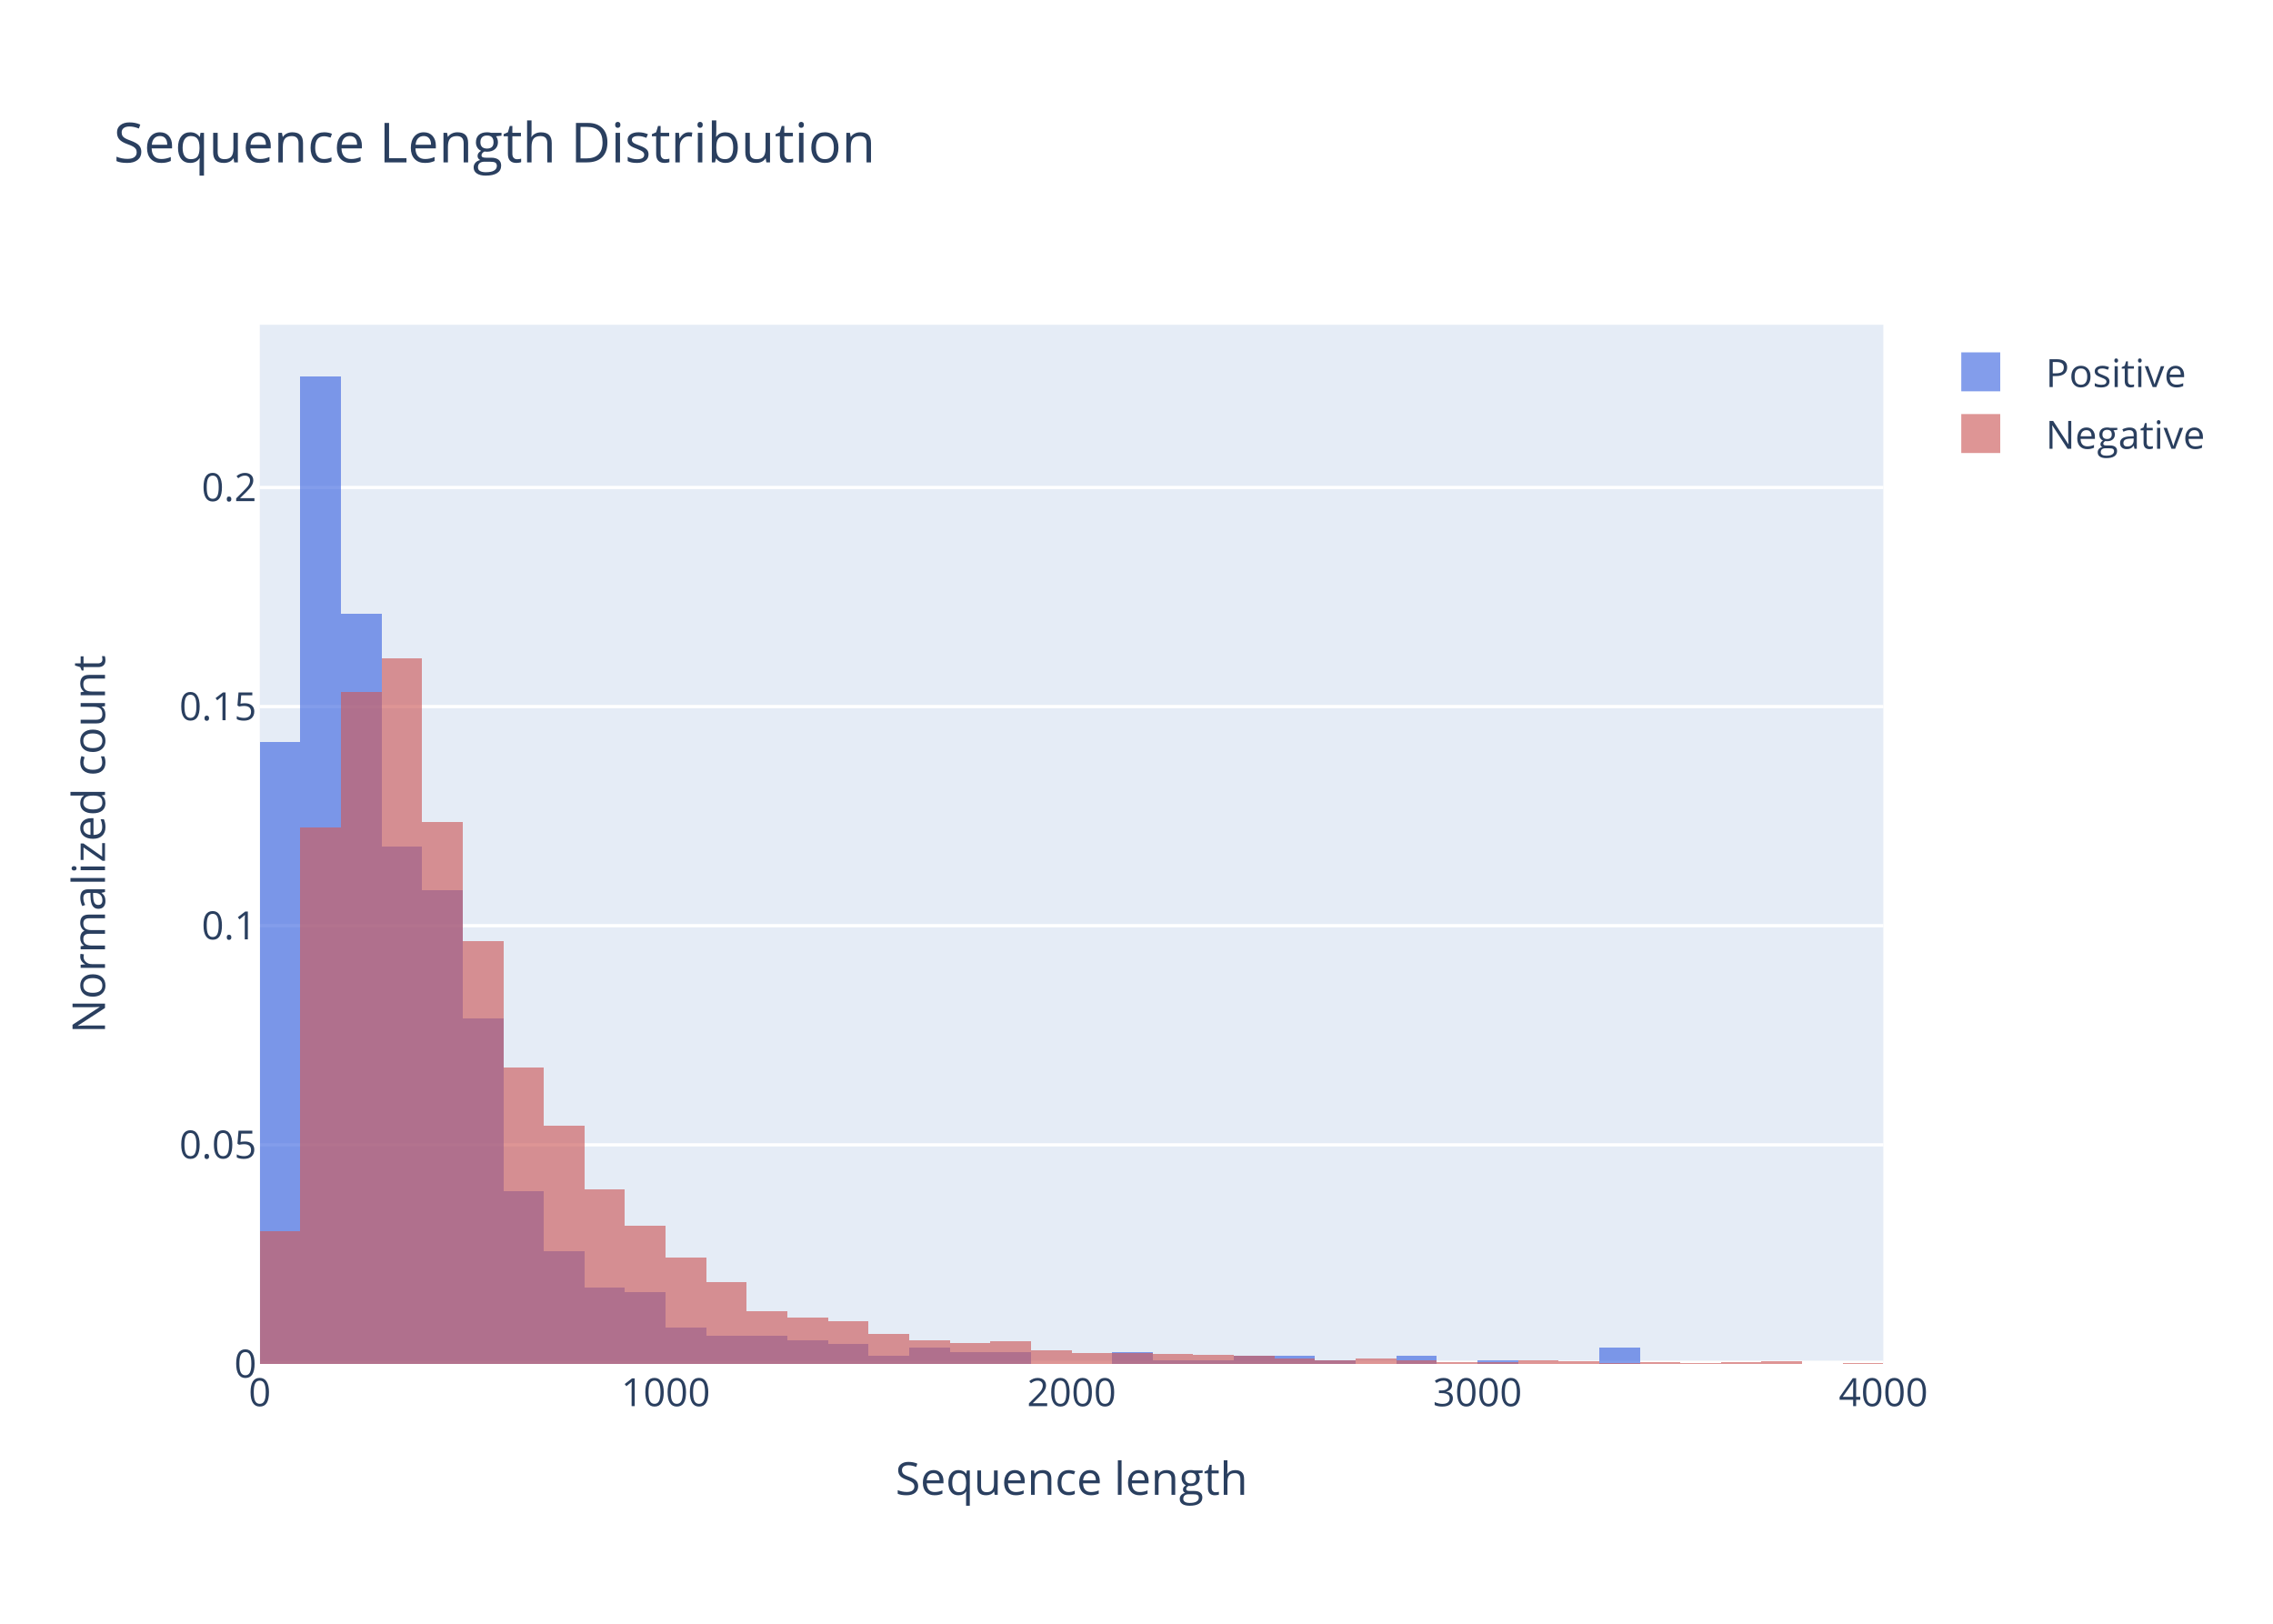
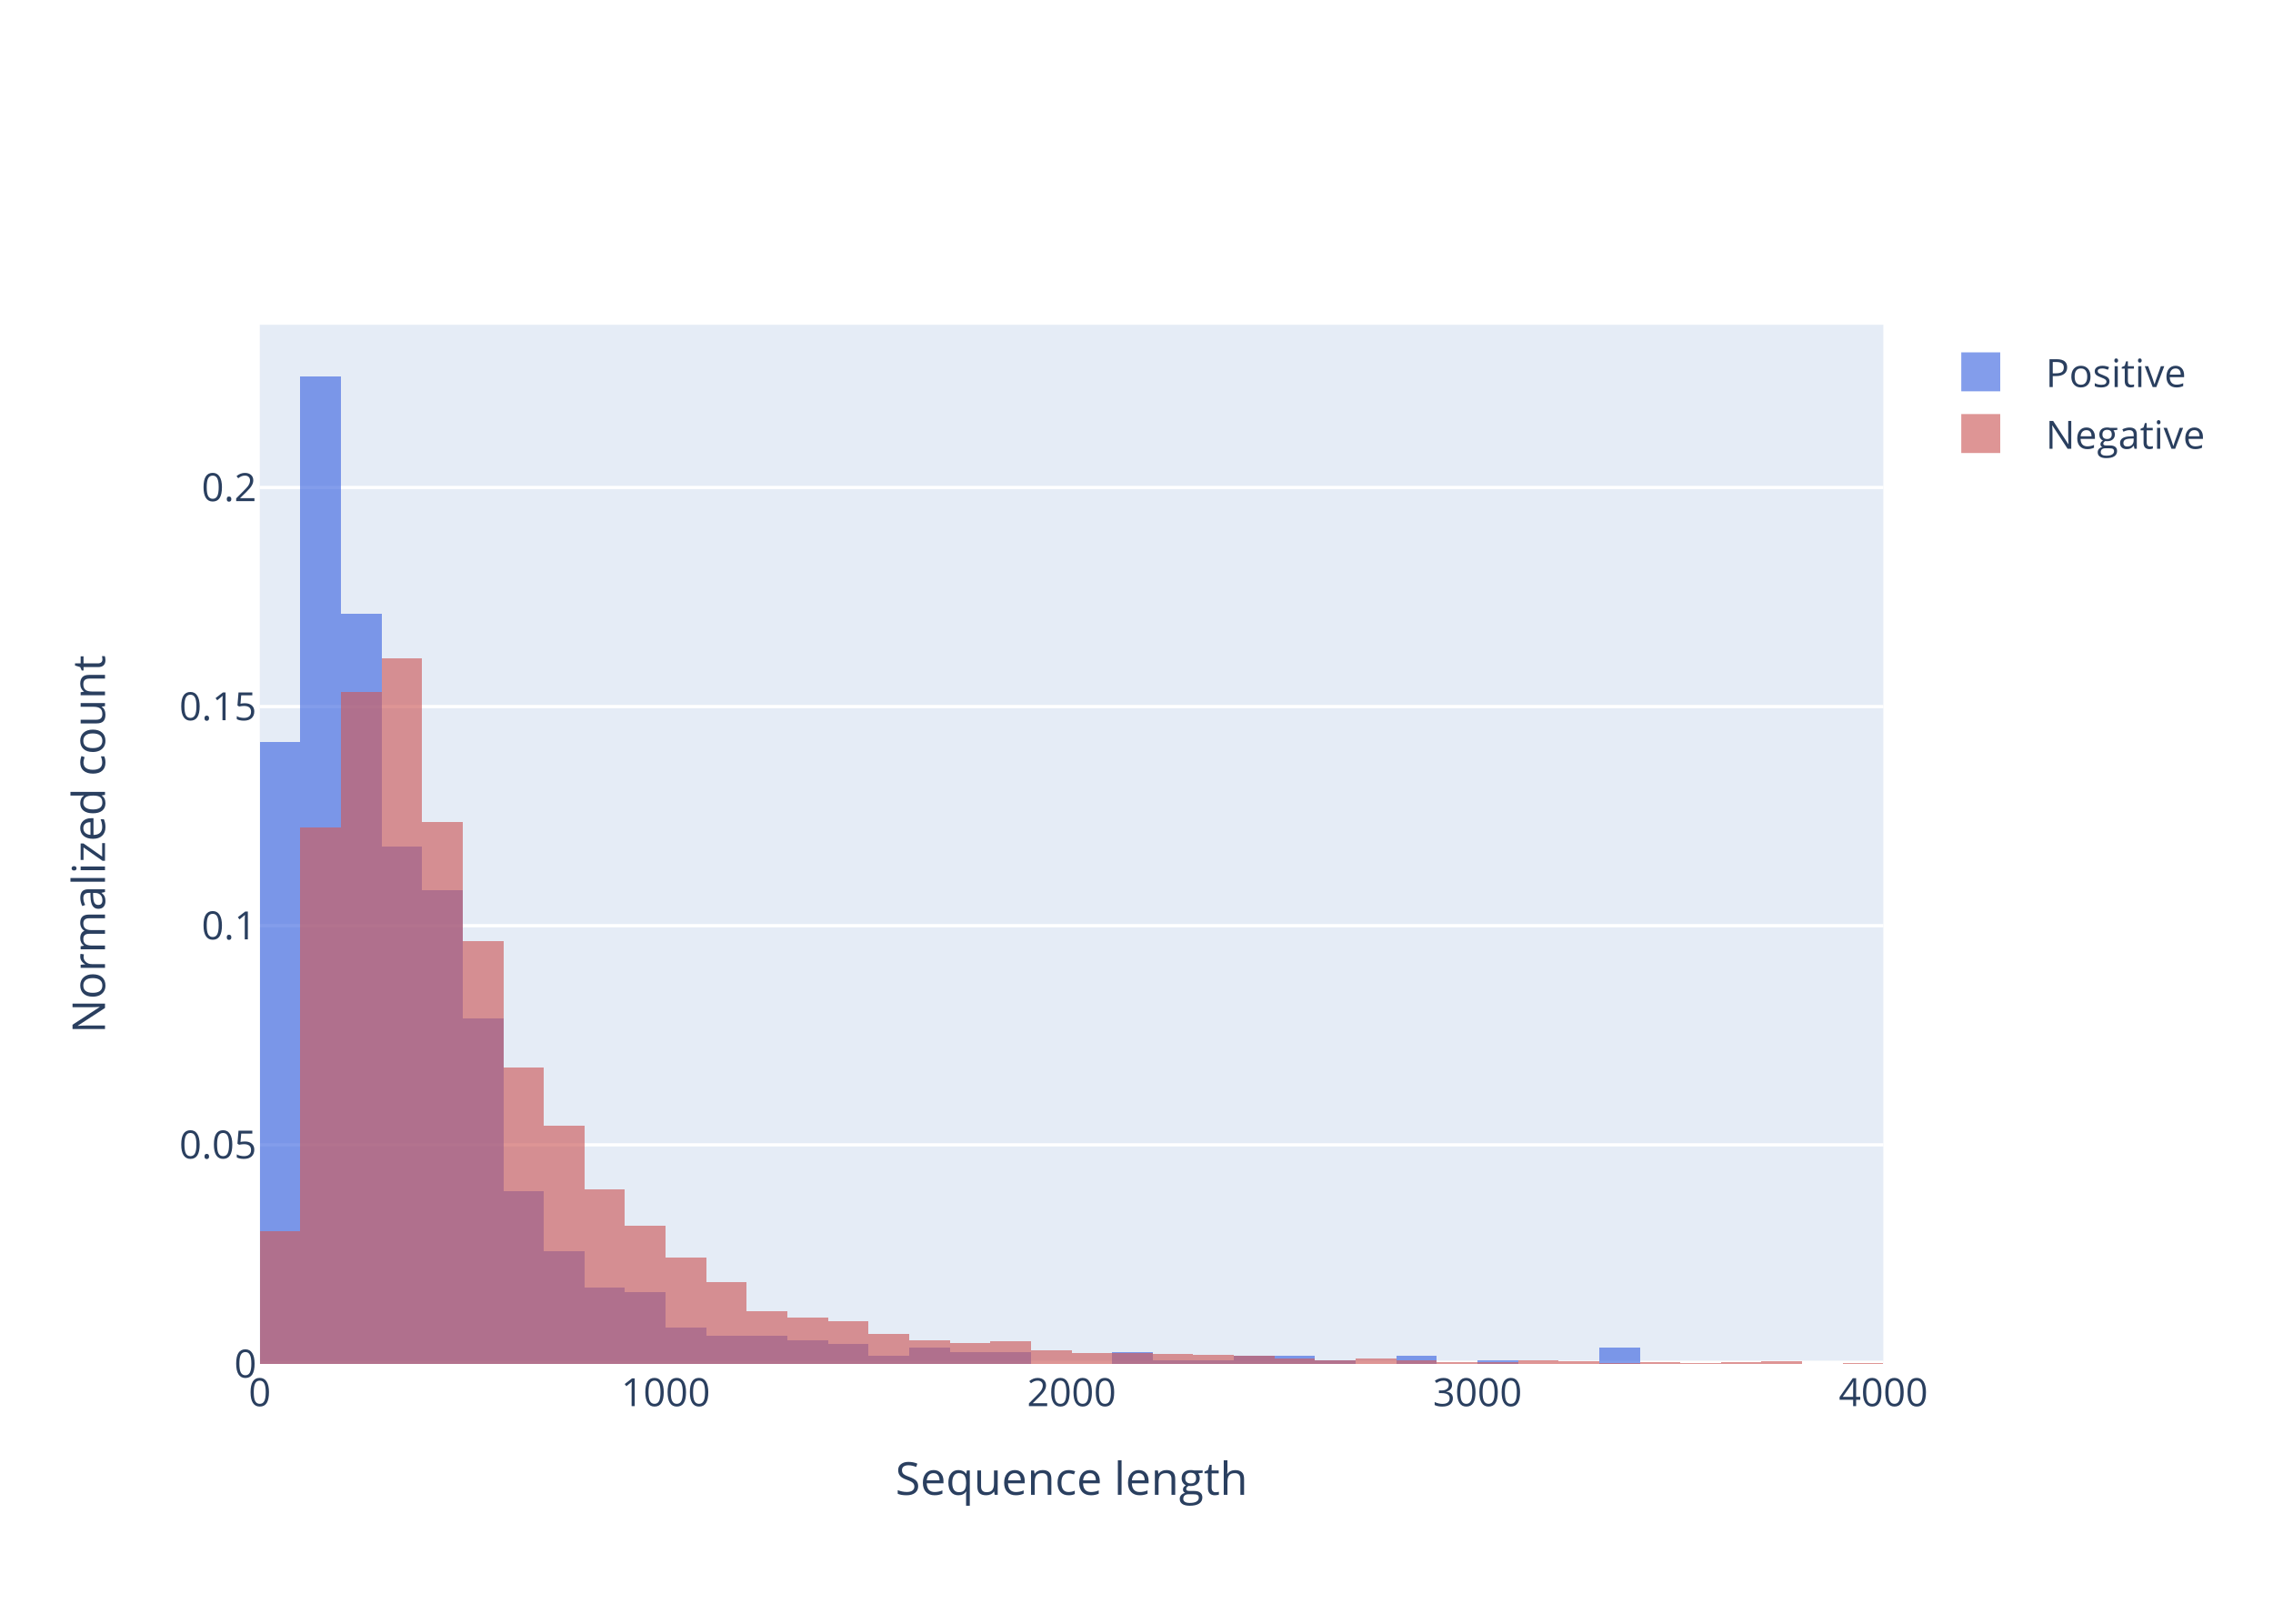
<svg xmlns="http://www.w3.org/2000/svg" class="main-svg" width="700" height="500" style="" viewBox="0 0 700 500">
  <rect x="0" y="0" width="700" height="500" style="fill: rgb(255, 255, 255); fill-opacity: 1;" />
-   <defs id="defs-8fdbcb">
+   <defs id="defs-4a69ff">
    <g class="clips">
-       <clipPath id="clip8fdbcbxyplot" class="plotclip">
+       <clipPath id="clip4a69ffxyplot" class="plotclip">
        <rect width="500" height="320" />
      </clipPath>
-       <clipPath class="axesclip" id="clip8fdbcbx">
+       <clipPath class="axesclip" id="clip4a69ffx">
        <rect x="80" y="0" width="500" height="500" />
      </clipPath>
-       <clipPath class="axesclip" id="clip8fdbcby">
+       <clipPath class="axesclip" id="clip4a69ffy">
        <rect x="0" y="100" width="700" height="320" />
      </clipPath>
-       <clipPath class="axesclip" id="clip8fdbcbxy">
+       <clipPath class="axesclip" id="clip4a69ffxy">
        <rect x="80" y="100" width="500" height="320" />
      </clipPath>
    </g>
    <g class="gradients" />
    <g class="patterns" />
  </defs>
  <g class="bglayer">
    <rect class="bg" x="80" y="100" width="500" height="320" style="fill: rgb(229, 236, 246); fill-opacity: 1; stroke-width: 0;" />
  </g>
  <g class="layer-below">
    <g class="imagelayer" />
    <g class="shapelayer" />
  </g>
  <g class="cartesianlayer">
    <g class="subplot xy">
      <g class="layer-subplot">
        <g class="shapelayer" />
        <g class="imagelayer" />
      </g>
      <g class="minor-gridlayer">
        <g class="x" />
        <g class="y" />
      </g>
      <g class="gridlayer">
        <g class="x" />
        <g class="y">
          <path class="ygrid crisp" transform="translate(0,352.53)" d="M80,0h500" style="stroke: rgb(255, 255, 255); stroke-opacity: 1; stroke-width: 1px;" />
          <path class="ygrid crisp" transform="translate(0,285.05)" d="M80,0h500" style="stroke: rgb(255, 255, 255); stroke-opacity: 1; stroke-width: 1px;" />
          <path class="ygrid crisp" transform="translate(0,217.58)" d="M80,0h500" style="stroke: rgb(255, 255, 255); stroke-opacity: 1; stroke-width: 1px;" />
          <path class="ygrid crisp" transform="translate(0,150.11)" d="M80,0h500" style="stroke: rgb(255, 255, 255); stroke-opacity: 1; stroke-width: 1px;" />
        </g>
      </g>
      <g class="zerolinelayer">
        <path class="yzl zl crisp" transform="translate(0,420)" d="M80,0h500" style="stroke: rgb(255, 255, 255); stroke-opacity: 1; stroke-width: 2px;" />
      </g>
      <g class="layer-between">
        <g class="shapelayer" />
        <g class="imagelayer" />
      </g>
      <path class="xlines-below" />
      <path class="ylines-below" />
      <g class="overlines-below" />
      <g class="xaxislayer-below" />
      <g class="yaxislayer-below" />
      <g class="overaxes-below" />
      <g class="overplot">
-         <g class="xy" transform="translate(80,100)" clip-path="url(#clip8fdbcbxyplot)">
+         <g class="xy" transform="translate(80,100)" clip-path="url(#clip4a69ffxyplot)">
          <g class="barlayer mlayer">
            <g class="trace bars" shape-rendering="crispEdges" style="opacity: 0.65;">
              <g class="points">
                <g class="point">
                  <path d="M0,320V128.46H12.5V320Z" style="vector-effect: none; opacity: 1; stroke-width: 0px; fill: rgb(65, 105, 225); fill-opacity: 1;" />
                </g>
                <g class="point">
                  <path d="M12.5,320V16H25V320Z" style="vector-effect: none; opacity: 1; stroke-width: 0px; fill: rgb(65, 105, 225); fill-opacity: 1;" />
                </g>
                <g class="point">
                  <path d="M25,320V88.91H37.5V320Z" style="vector-effect: none; opacity: 1; stroke-width: 0px; fill: rgb(65, 105, 225); fill-opacity: 1;" />
                </g>
                <g class="point">
                  <path d="M37.5,320V160.59H50V320Z" style="vector-effect: none; opacity: 1; stroke-width: 0px; fill: rgb(65, 105, 225); fill-opacity: 1;" />
                </g>
                <g class="point">
                  <path d="M50,320V174.18H62.5V320Z" style="vector-effect: none; opacity: 1; stroke-width: 0px; fill: rgb(65, 105, 225); fill-opacity: 1;" />
                </g>
                <g class="point">
                  <path d="M62.5,320V213.72H75V320Z" style="vector-effect: none; opacity: 1; stroke-width: 0px; fill: rgb(65, 105, 225); fill-opacity: 1;" />
                </g>
                <g class="point">
                  <path d="M75,320V266.86H87.5V320Z" style="vector-effect: none; opacity: 1; stroke-width: 0px; fill: rgb(65, 105, 225); fill-opacity: 1;" />
                </g>
                <g class="point">
                  <path d="M87.5,320V285.4H100V320Z" style="vector-effect: none; opacity: 1; stroke-width: 0px; fill: rgb(65, 105, 225); fill-opacity: 1;" />
                </g>
                <g class="point">
                  <path d="M100,320V296.52H112.5V320Z" style="vector-effect: none; opacity: 1; stroke-width: 0px; fill: rgb(65, 105, 225); fill-opacity: 1;" />
                </g>
                <g class="point">
                  <path d="M112.5,320V297.76H125V320Z" style="vector-effect: none; opacity: 1; stroke-width: 0px; fill: rgb(65, 105, 225); fill-opacity: 1;" />
                </g>
                <g class="point">
                  <path d="M125,320V308.88H137.5V320Z" style="vector-effect: none; opacity: 1; stroke-width: 0px; fill: rgb(65, 105, 225); fill-opacity: 1;" />
                </g>
                <g class="point">
                  <path d="M137.5,320V311.35H150V320Z" style="vector-effect: none; opacity: 1; stroke-width: 0px; fill: rgb(65, 105, 225); fill-opacity: 1;" />
                </g>
                <g class="point">
                  <path d="M150,320V311.35H162.5V320Z" style="vector-effect: none; opacity: 1; stroke-width: 0px; fill: rgb(65, 105, 225); fill-opacity: 1;" />
                </g>
                <g class="point">
                  <path d="M162.5,320V312.59H175V320Z" style="vector-effect: none; opacity: 1; stroke-width: 0px; fill: rgb(65, 105, 225); fill-opacity: 1;" />
                </g>
                <g class="point">
                  <path d="M175,320V313.82H187.5V320Z" style="vector-effect: none; opacity: 1; stroke-width: 0px; fill: rgb(65, 105, 225); fill-opacity: 1;" />
                </g>
                <g class="point">
                  <path d="M187.5,320V317.53H200V320Z" style="vector-effect: none; opacity: 1; stroke-width: 0px; fill: rgb(65, 105, 225); fill-opacity: 1;" />
                </g>
                <g class="point">
                  <path d="M200,320V315.06H212.5V320Z" style="vector-effect: none; opacity: 1; stroke-width: 0px; fill: rgb(65, 105, 225); fill-opacity: 1;" />
                </g>
                <g class="point">
                  <path d="M212.5,320V316.29H225V320Z" style="vector-effect: none; opacity: 1; stroke-width: 0px; fill: rgb(65, 105, 225); fill-opacity: 1;" />
                </g>
                <g class="point">
                  <path d="M225,320V316.29H237.5V320Z" style="vector-effect: none; opacity: 1; stroke-width: 0px; fill: rgb(65, 105, 225); fill-opacity: 1;" />
                </g>
                <g class="point">
                  <path d="M0,0Z" style="vector-effect: none; opacity: 1; stroke-width: 0px; fill: rgb(65, 105, 225); fill-opacity: 1;" />
                </g>
                <g class="point">
                  <path d="M0,0Z" style="vector-effect: none; opacity: 1; stroke-width: 0px; fill: rgb(65, 105, 225); fill-opacity: 1;" />
                </g>
                <g class="point">
                  <path d="M262.5,320V316.29H275V320Z" style="vector-effect: none; opacity: 1; stroke-width: 0px; fill: rgb(65, 105, 225); fill-opacity: 1;" />
                </g>
                <g class="point">
                  <path d="M275,320V318.76H287.5V320Z" style="vector-effect: none; opacity: 1; stroke-width: 0px; fill: rgb(65, 105, 225); fill-opacity: 1;" />
                </g>
                <g class="point">
                  <path d="M287.5,320V318.76H300V320Z" style="vector-effect: none; opacity: 1; stroke-width: 0px; fill: rgb(65, 105, 225); fill-opacity: 1;" />
                </g>
                <g class="point">
                  <path d="M300,320V317.53H312.5V320Z" style="vector-effect: none; opacity: 1; stroke-width: 0px; fill: rgb(65, 105, 225); fill-opacity: 1;" />
                </g>
                <g class="point">
                  <path d="M312.5,320V317.53H325V320Z" style="vector-effect: none; opacity: 1; stroke-width: 0px; fill: rgb(65, 105, 225); fill-opacity: 1;" />
                </g>
                <g class="point">
                  <path d="M325,320V318.76H337.5V320Z" style="vector-effect: none; opacity: 1; stroke-width: 0px; fill: rgb(65, 105, 225); fill-opacity: 1;" />
                </g>
                <g class="point">
                  <path d="M0,0Z" style="vector-effect: none; opacity: 1; stroke-width: 0px; fill: rgb(65, 105, 225); fill-opacity: 1;" />
                </g>
                <g class="point">
                  <path d="M350,320V317.53H362.5V320Z" style="vector-effect: none; opacity: 1; stroke-width: 0px; fill: rgb(65, 105, 225); fill-opacity: 1;" />
                </g>
                <g class="point">
                  <path d="M0,0Z" style="vector-effect: none; opacity: 1; stroke-width: 0px; fill: rgb(65, 105, 225); fill-opacity: 1;" />
                </g>
                <g class="point">
                  <path d="M375,320V318.76H387.5V320Z" style="vector-effect: none; opacity: 1; stroke-width: 0px; fill: rgb(65, 105, 225); fill-opacity: 1;" />
                </g>
                <g class="point">
                  <path d="M0,0Z" style="vector-effect: none; opacity: 1; stroke-width: 0px; fill: rgb(65, 105, 225); fill-opacity: 1;" />
                </g>
                <g class="point">
                  <path d="M0,0Z" style="vector-effect: none; opacity: 1; stroke-width: 0px; fill: rgb(65, 105, 225); fill-opacity: 1;" />
                </g>
                <g class="point">
                  <path d="M412.5,320V315.06H425V320Z" style="vector-effect: none; opacity: 1; stroke-width: 0px; fill: rgb(65, 105, 225); fill-opacity: 1;" />
                </g>
              </g>
            </g>
            <g class="trace bars" shape-rendering="crispEdges" style="opacity: 0.65;">
              <g class="points">
                <g class="point">
                  <path d="M0,320V279.21H12.5V320Z" style="vector-effect: none; opacity: 1; stroke-width: 0px; fill: rgb(205, 92, 92); fill-opacity: 1;" />
                </g>
                <g class="point">
                  <path d="M12.5,320V154.73H25V320Z" style="vector-effect: none; opacity: 1; stroke-width: 0px; fill: rgb(205, 92, 92); fill-opacity: 1;" />
                </g>
                <g class="point">
                  <path d="M25,320V113.19H37.5V320Z" style="vector-effect: none; opacity: 1; stroke-width: 0px; fill: rgb(205, 92, 92); fill-opacity: 1;" />
                </g>
                <g class="point">
                  <path d="M37.5,320V102.84H50V320Z" style="vector-effect: none; opacity: 1; stroke-width: 0px; fill: rgb(205, 92, 92); fill-opacity: 1;" />
                </g>
                <g class="point">
                  <path d="M50,320V153.08H62.5V320Z" style="vector-effect: none; opacity: 1; stroke-width: 0px; fill: rgb(205, 92, 92); fill-opacity: 1;" />
                </g>
                <g class="point">
                  <path d="M62.5,320V189.82H75V320Z" style="vector-effect: none; opacity: 1; stroke-width: 0px; fill: rgb(205, 92, 92); fill-opacity: 1;" />
                </g>
                <g class="point">
                  <path d="M75,320V228.82H87.5V320Z" style="vector-effect: none; opacity: 1; stroke-width: 0px; fill: rgb(205, 92, 92); fill-opacity: 1;" />
                </g>
                <g class="point">
                  <path d="M87.5,320V246.66H100V320Z" style="vector-effect: none; opacity: 1; stroke-width: 0px; fill: rgb(205, 92, 92); fill-opacity: 1;" />
                </g>
                <g class="point">
                  <path d="M100,320V266.16H112.5V320Z" style="vector-effect: none; opacity: 1; stroke-width: 0px; fill: rgb(205, 92, 92); fill-opacity: 1;" />
                </g>
                <g class="point">
                  <path d="M112.5,320V277.56H125V320Z" style="vector-effect: none; opacity: 1; stroke-width: 0px; fill: rgb(205, 92, 92); fill-opacity: 1;" />
                </g>
                <g class="point">
                  <path d="M125,320V287.31H137.5V320Z" style="vector-effect: none; opacity: 1; stroke-width: 0px; fill: rgb(205, 92, 92); fill-opacity: 1;" />
                </g>
                <g class="point">
                  <path d="M137.5,320V294.8H150V320Z" style="vector-effect: none; opacity: 1; stroke-width: 0px; fill: rgb(205, 92, 92); fill-opacity: 1;" />
                </g>
                <g class="point">
                  <path d="M150,320V303.8H162.5V320Z" style="vector-effect: none; opacity: 1; stroke-width: 0px; fill: rgb(205, 92, 92); fill-opacity: 1;" />
                </g>
                <g class="point">
                  <path d="M162.5,320V305.6H175V320Z" style="vector-effect: none; opacity: 1; stroke-width: 0px; fill: rgb(205, 92, 92); fill-opacity: 1;" />
                </g>
                <g class="point">
                  <path d="M175,320V306.95H187.5V320Z" style="vector-effect: none; opacity: 1; stroke-width: 0px; fill: rgb(205, 92, 92); fill-opacity: 1;" />
                </g>
                <g class="point">
                  <path d="M187.5,320V310.7H200V320Z" style="vector-effect: none; opacity: 1; stroke-width: 0px; fill: rgb(205, 92, 92); fill-opacity: 1;" />
                </g>
                <g class="point">
                  <path d="M200,320V312.8H212.5V320Z" style="vector-effect: none; opacity: 1; stroke-width: 0px; fill: rgb(205, 92, 92); fill-opacity: 1;" />
                </g>
                <g class="point">
                  <path d="M212.5,320V313.55H225V320Z" style="vector-effect: none; opacity: 1; stroke-width: 0px; fill: rgb(205, 92, 92); fill-opacity: 1;" />
                </g>
                <g class="point">
                  <path d="M225,320V313.1H237.5V320Z" style="vector-effect: none; opacity: 1; stroke-width: 0px; fill: rgb(205, 92, 92); fill-opacity: 1;" />
                </g>
                <g class="point">
                  <path d="M237.5,320V315.8H250V320Z" style="vector-effect: none; opacity: 1; stroke-width: 0px; fill: rgb(205, 92, 92); fill-opacity: 1;" />
                </g>
                <g class="point">
                  <path d="M250,320V316.7H262.5V320Z" style="vector-effect: none; opacity: 1; stroke-width: 0px; fill: rgb(205, 92, 92); fill-opacity: 1;" />
                </g>
                <g class="point">
                  <path d="M262.5,320V316.7H275V320Z" style="vector-effect: none; opacity: 1; stroke-width: 0px; fill: rgb(205, 92, 92); fill-opacity: 1;" />
                </g>
                <g class="point">
                  <path d="M275,320V316.85H287.5V320Z" style="vector-effect: none; opacity: 1; stroke-width: 0px; fill: rgb(205, 92, 92); fill-opacity: 1;" />
                </g>
                <g class="point">
                  <path d="M287.5,320V317.15H300V320Z" style="vector-effect: none; opacity: 1; stroke-width: 0px; fill: rgb(205, 92, 92); fill-opacity: 1;" />
                </g>
                <g class="point">
                  <path d="M300,320V317.6H312.5V320Z" style="vector-effect: none; opacity: 1; stroke-width: 0px; fill: rgb(205, 92, 92); fill-opacity: 1;" />
                </g>
                <g class="point">
                  <path d="M312.5,320V318.2H325V320Z" style="vector-effect: none; opacity: 1; stroke-width: 0px; fill: rgb(205, 92, 92); fill-opacity: 1;" />
                </g>
                <g class="point">
                  <path d="M325,320V318.95H337.5V320Z" style="vector-effect: none; opacity: 1; stroke-width: 0px; fill: rgb(205, 92, 92); fill-opacity: 1;" />
                </g>
                <g class="point">
                  <path d="M337.5,320V318.35H350V320Z" style="vector-effect: none; opacity: 1; stroke-width: 0px; fill: rgb(205, 92, 92); fill-opacity: 1;" />
                </g>
                <g class="point">
                  <path d="M350,320V318.95H362.5V320Z" style="vector-effect: none; opacity: 1; stroke-width: 0px; fill: rgb(205, 92, 92); fill-opacity: 1;" />
                </g>
                <g class="point">
                  <path d="M362.5,320V319.4H375V320Z" style="vector-effect: none; opacity: 1; stroke-width: 0px; fill: rgb(205, 92, 92); fill-opacity: 1;" />
                </g>
                <g class="point">
                  <path d="M375,320V319.55H387.5V320Z" style="vector-effect: none; opacity: 1; stroke-width: 0px; fill: rgb(205, 92, 92); fill-opacity: 1;" />
                </g>
                <g class="point">
                  <path d="M387.5,320V318.95H400V320Z" style="vector-effect: none; opacity: 1; stroke-width: 0px; fill: rgb(205, 92, 92); fill-opacity: 1;" />
                </g>
                <g class="point">
                  <path d="M400,320V319.1H412.5V320Z" style="vector-effect: none; opacity: 1; stroke-width: 0px; fill: rgb(205, 92, 92); fill-opacity: 1;" />
                </g>
                <g class="point">
                  <path d="M412.5,320V319.85H425V320Z" style="vector-effect: none; opacity: 1; stroke-width: 0px; fill: rgb(205, 92, 92); fill-opacity: 1;" />
                </g>
                <g class="point">
                  <path d="M425,320V319.4H437.5V320Z" style="vector-effect: none; opacity: 1; stroke-width: 0px; fill: rgb(205, 92, 92); fill-opacity: 1;" />
                </g>
                <g class="point">
                  <path d="M437.5,320V319.7H450V320Z" style="vector-effect: none; opacity: 1; stroke-width: 0px; fill: rgb(205, 92, 92); fill-opacity: 1;" />
                </g>
                <g class="point">
                  <path d="M450,320V319.55H462.5V320Z" style="vector-effect: none; opacity: 1; stroke-width: 0px; fill: rgb(205, 92, 92); fill-opacity: 1;" />
                </g>
                <g class="point">
                  <path d="M462.5,320V319.25H475V320Z" style="vector-effect: none; opacity: 1; stroke-width: 0px; fill: rgb(205, 92, 92); fill-opacity: 1;" />
                </g>
                <g class="point">
                  <path d="M0,0Z" style="vector-effect: none; opacity: 1; stroke-width: 0px; fill: rgb(205, 92, 92); fill-opacity: 1;" />
                </g>
                <g class="point">
                  <path d="M487.5,320V319.85H500V320Z" style="vector-effect: none; opacity: 1; stroke-width: 0px; fill: rgb(205, 92, 92); fill-opacity: 1;" />
                </g>
              </g>
            </g>
          </g>
        </g>
      </g>
      <g class="zerolinelayer-above" />
      <path class="xlines-above crisp" d="M0,0" style="fill: none;" />
      <path class="ylines-above crisp" d="M0,0" style="fill: none;" />
      <g class="overlines-above" />
      <g class="xaxislayer-above">
        <g class="xtick">
          <text text-anchor="middle" x="0" y="433" transform="translate(80,0)" style="font-family: 'Open Sans', verdana, arial, sans-serif; font-size: 12px; fill: rgb(42, 63, 95); fill-opacity: 1; white-space: pre;">0</text>
        </g>
        <g class="xtick">
          <text text-anchor="middle" x="0" y="433" style="font-family: 'Open Sans', verdana, arial, sans-serif; font-size: 12px; fill: rgb(42, 63, 95); fill-opacity: 1; white-space: pre;" transform="translate(205,0)">1000</text>
        </g>
        <g class="xtick">
          <text text-anchor="middle" x="0" y="433" style="font-family: 'Open Sans', verdana, arial, sans-serif; font-size: 12px; fill: rgb(42, 63, 95); fill-opacity: 1; white-space: pre;" transform="translate(330,0)">2000</text>
        </g>
        <g class="xtick">
          <text text-anchor="middle" x="0" y="433" style="font-family: 'Open Sans', verdana, arial, sans-serif; font-size: 12px; fill: rgb(42, 63, 95); fill-opacity: 1; white-space: pre;" transform="translate(455,0)">3000</text>
        </g>
        <g class="xtick">
          <text text-anchor="middle" x="0" y="433" style="font-family: 'Open Sans', verdana, arial, sans-serif; font-size: 12px; fill: rgb(42, 63, 95); fill-opacity: 1; white-space: pre;" transform="translate(580,0)">4000</text>
        </g>
      </g>
      <g class="yaxislayer-above">
        <g class="ytick">
          <text text-anchor="end" x="79" y="4.2" transform="translate(0,420)" style="font-family: 'Open Sans', verdana, arial, sans-serif; font-size: 12px; fill: rgb(42, 63, 95); fill-opacity: 1; white-space: pre;">0</text>
        </g>
        <g class="ytick">
          <text text-anchor="end" x="79" y="4.2" style="font-family: 'Open Sans', verdana, arial, sans-serif; font-size: 12px; fill: rgb(42, 63, 95); fill-opacity: 1; white-space: pre;" transform="translate(0,352.53)">0.05</text>
        </g>
        <g class="ytick">
          <text text-anchor="end" x="79" y="4.2" style="font-family: 'Open Sans', verdana, arial, sans-serif; font-size: 12px; fill: rgb(42, 63, 95); fill-opacity: 1; white-space: pre;" transform="translate(0,285.05)">0.1</text>
        </g>
        <g class="ytick">
          <text text-anchor="end" x="79" y="4.2" style="font-family: 'Open Sans', verdana, arial, sans-serif; font-size: 12px; fill: rgb(42, 63, 95); fill-opacity: 1; white-space: pre;" transform="translate(0,217.58)">0.15</text>
        </g>
        <g class="ytick">
          <text text-anchor="end" x="79" y="4.2" style="font-family: 'Open Sans', verdana, arial, sans-serif; font-size: 12px; fill: rgb(42, 63, 95); fill-opacity: 1; white-space: pre;" transform="translate(0,150.11)">0.2</text>
        </g>
      </g>
      <g class="overaxes-above" />
    </g>
  </g>
  <g class="polarlayer" />
  <g class="smithlayer" />
  <g class="ternarylayer" />
  <g class="geolayer" />
  <g class="funnelarealayer" />
  <g class="pielayer" />
  <g class="iciclelayer" />
  <g class="treemaplayer" />
  <g class="sunburstlayer" />
  <g class="glimages" />
-   <defs id="topdefs-8fdbcb">
+   <defs id="topdefs-4a69ff">
    <g class="clips" />
-     <clipPath id="legend8fdbcb">
+     <clipPath id="legend4a69ff">
      <rect width="98" height="48" x="0" y="0" />
    </clipPath>
  </defs>
  <g class="layer-above">
    <g class="imagelayer" />
    <g class="shapelayer" />
  </g>
  <g class="infolayer">
    <g class="legend" pointer-events="all" transform="translate(590,100)">
      <rect class="bg" shape-rendering="crispEdges" style="stroke: rgb(68, 68, 68); stroke-opacity: 1; fill: rgb(255, 255, 255); fill-opacity: 1; stroke-width: 0px;" width="98" height="48" x="0" y="0" />
-       <g class="scrollbox" transform="" clip-path="url(#legend8fdbcb)">
+       <g class="scrollbox" transform="" clip-path="url(#legend4a69ff)">
        <g class="groups">
          <g class="traces" transform="translate(0,14.5)" style="opacity: 1;">
            <text class="legendtext" text-anchor="start" x="40" y="4.68" style="font-family: 'Open Sans', verdana, arial, sans-serif; font-size: 12px; fill: rgb(42, 63, 95); fill-opacity: 1; white-space: pre;">Positive</text>
            <g class="layers" style="opacity: 0.65;">
              <g class="legendfill" />
              <g class="legendlines" />
              <g class="legendsymbols">
                <g class="legendpoints">
                  <path class="legendundefined" d="M6,6H-6V-6H6Z" transform="translate(20,0)" style="stroke-width: 0px; fill: rgb(65, 105, 225); fill-opacity: 1;" />
                </g>
              </g>
            </g>
            <rect class="legendtoggle" x="0" y="-9.5" width="92.984" height="19" style="fill: rgb(0, 0, 0); fill-opacity: 0;" />
          </g>
          <g class="traces" transform="translate(0,33.5)" style="opacity: 1;">
            <text class="legendtext" text-anchor="start" x="40" y="4.68" style="font-family: 'Open Sans', verdana, arial, sans-serif; font-size: 12px; fill: rgb(42, 63, 95); fill-opacity: 1; white-space: pre;">Negative</text>
            <g class="layers" style="opacity: 0.65;">
              <g class="legendfill" />
              <g class="legendlines" />
              <g class="legendsymbols">
                <g class="legendpoints">
                  <path class="legendundefined" d="M6,6H-6V-6H6Z" transform="translate(20,0)" style="stroke-width: 0px; fill: rgb(205, 92, 92); fill-opacity: 1;" />
                </g>
              </g>
            </g>
            <rect class="legendtoggle" x="0" y="-9.5" width="92.984" height="19" style="fill: rgb(0, 0, 0); fill-opacity: 0;" />
          </g>
        </g>
      </g>
      <rect class="scrollbar" rx="20" ry="3" width="0" height="0" style="fill: rgb(128, 139, 164); fill-opacity: 1;" x="0" y="0" />
    </g>
-     <g class="g-gtitle">
-       <text class="gtitle" x="35" y="50" text-anchor="start" dy="0em" style="opacity: 1; font-family: 'Open Sans', verdana, arial, sans-serif; font-size: 17px; fill: rgb(42, 63, 95); fill-opacity: 1; white-space: pre;">Sequence Length Distribution</text>
-     </g>
+     <g class="g-gtitle" />
    <g class="g-xtitle">
      <text class="xtitle" x="330" y="460.3" text-anchor="middle" style="opacity: 1; font-family: 'Open Sans', verdana, arial, sans-serif; font-size: 14px; fill: rgb(42, 63, 95); fill-opacity: 1; white-space: pre;">Sequence length</text>
    </g>
    <g class="g-ytitle">
      <text class="ytitle" transform="rotate(-90,32.33438,260)" x="32.334" y="260" text-anchor="middle" style="opacity: 1; font-family: 'Open Sans', verdana, arial, sans-serif; font-size: 14px; fill: rgb(42, 63, 95); fill-opacity: 1; white-space: pre;">Normalized count</text>
    </g>
  </g>
</svg>
